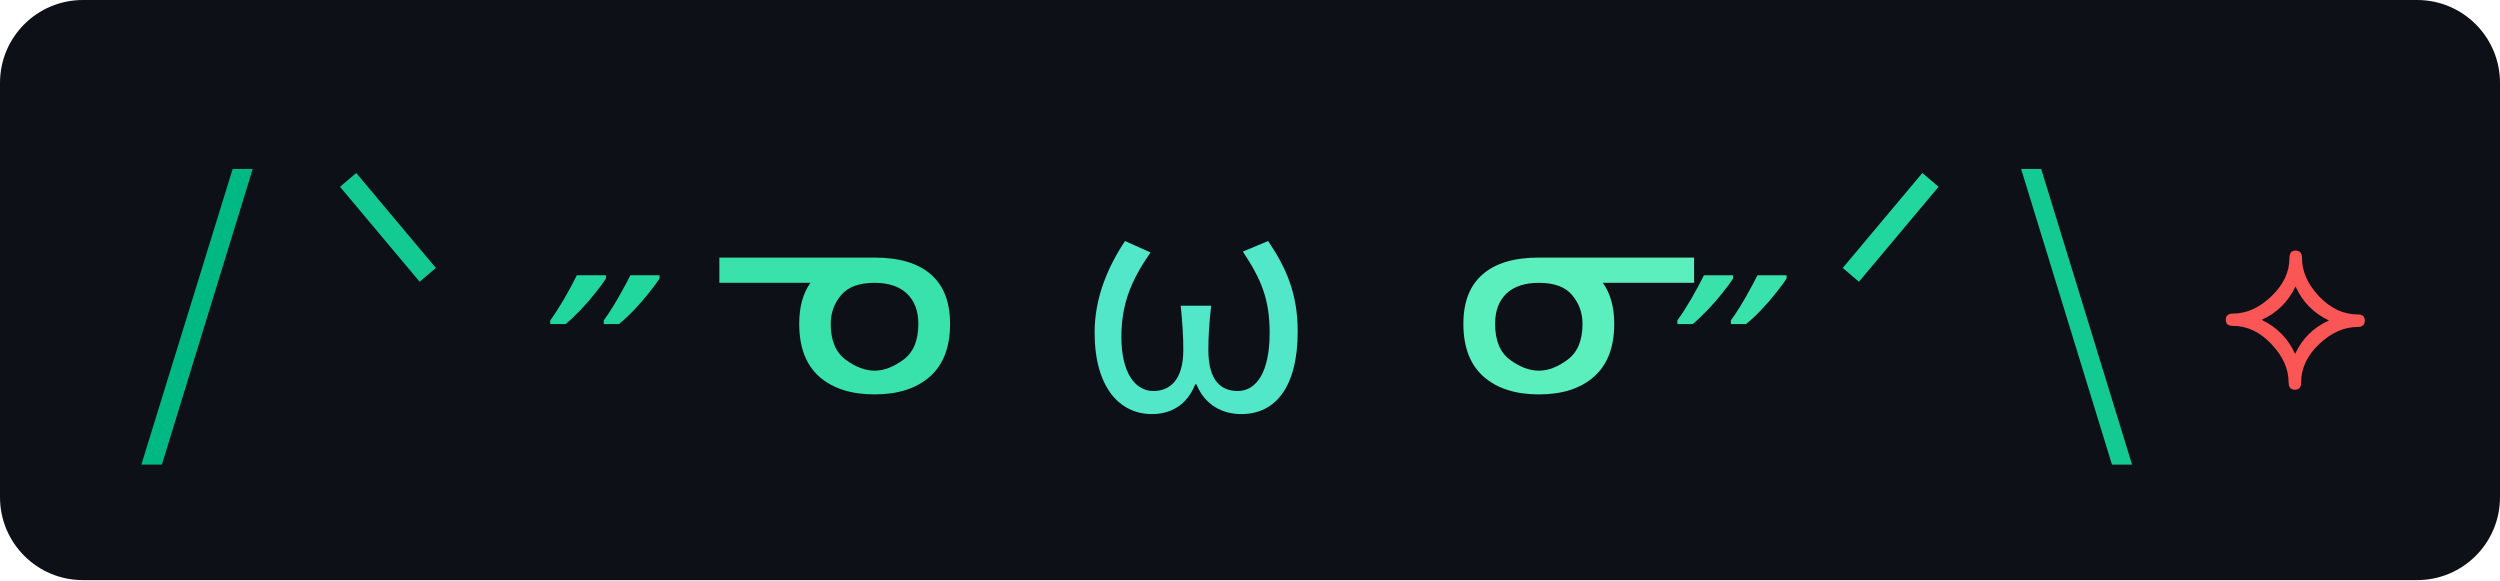
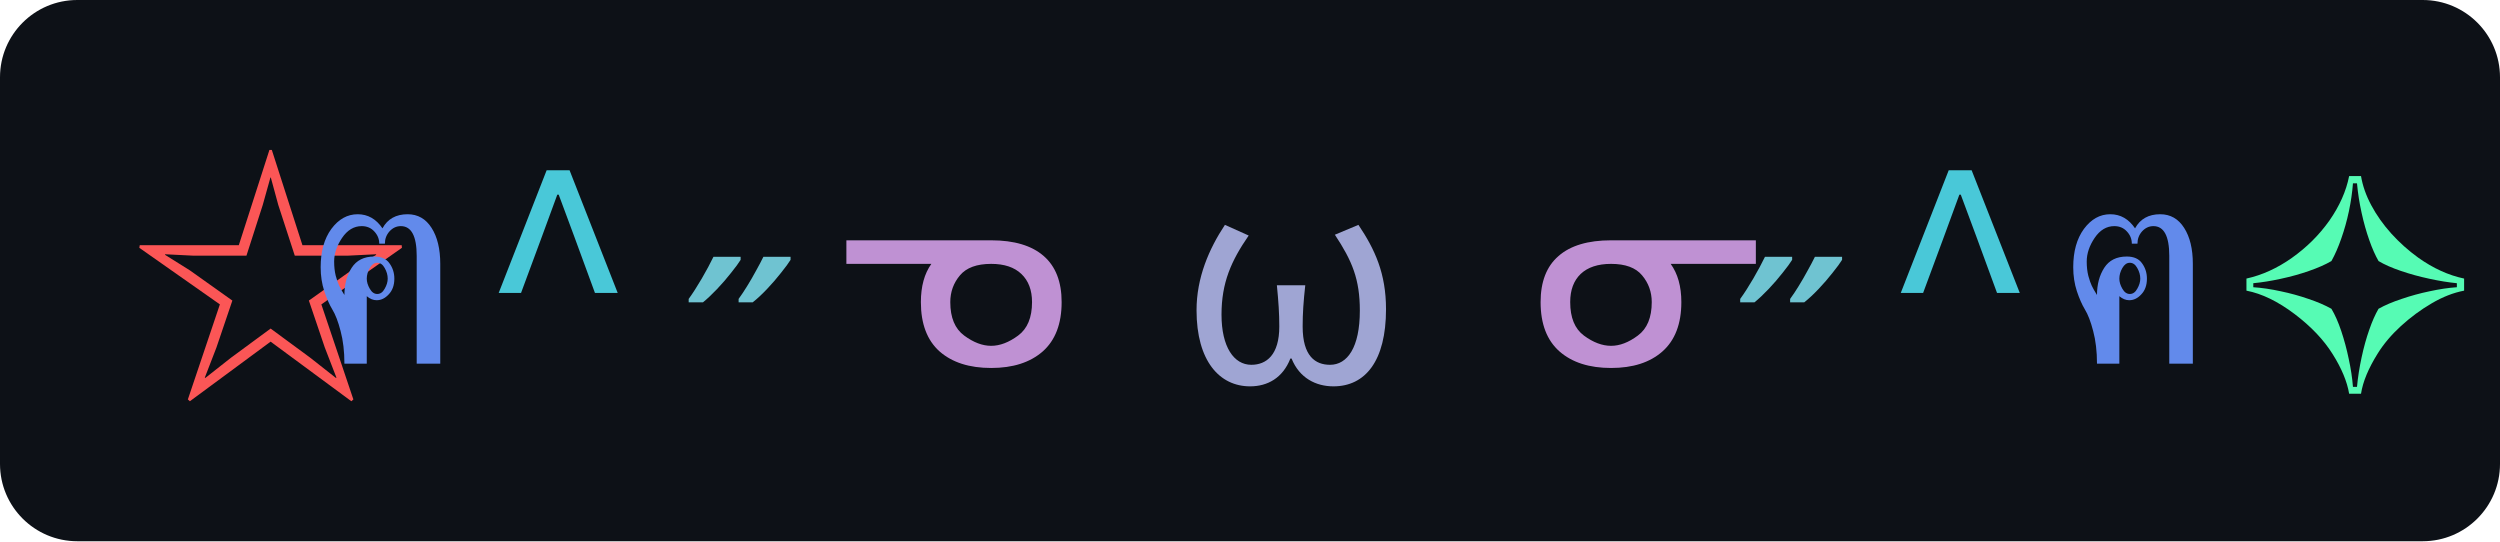
- <svg xmlns="http://www.w3.org/2000/svg" width="181" height="42" viewBox="0 0 181 42" role="img">
+ <svg xmlns="http://www.w3.org/2000/svg" width="194" height="42" viewBox="0 0 194 42" role="img">
  <rect width="100%" height="100%" rx="6" fill="#0d1117" />
  <g font-family="'Segoe UI Symbol','Malgun Gothic','Noto Sans CJK KR','Apple SD Gothic Neo','Noto Sans Symbols 2','DejaVu Sans',monospace" font-size="22" dominant-baseline="middle">
-     <text x="10.0" y="22.0" fill="#00b884">/</text>
-     <text x="23.6" y="22.0" fill="#13ca92">ᐠ</text>
-     <text x="37.2" y="22.0" fill="#21d79d">˶</text>
-     <text x="50.8" y="22.0" fill="#39e1ab">ᓀ</text>
-     <text x="64.4" y="22.0" fill="#5befbe"> </text>
-     <text x="78.0" y="22.0" fill="#52e7c8">ω</text>
-     <text x="91.6" y="22.0" fill="#52e7c8"> </text>
-     <text x="105.2" y="22.0" fill="#5befbe">ᓂ</text>
-     <text x="118.8" y="22.0" fill="#39e1ab">˶</text>
-     <text x="132.4" y="22.0" fill="#21d79d">ᐟ</text>
-     <text x="146.0" y="22.0" fill="#13ca92">\</text>
-     <text x="159.6" y="22.0" fill="#fb5656">⟡</text>
+     <text x="10.0" y="22.0" fill="#fb5656">☆</text>
+     <text x="23.6" y="22.0" fill="#628aeb">ฅ</text>
+     <text x="37.2" y="22.0" fill="#49c8d8">^</text>
+     <text x="50.8" y="22.0" fill="#6fc3d1">˶</text>
+     <text x="64.4" y="22.0" fill="#bf91d3">ᓀ</text>
+     <text x="78.0" y="22.0" fill="#ef74d5"> </text>
+     <text x="91.6" y="22.0" fill="#9fa5d3">ω</text>
+     <text x="105.2" y="22.0" fill="#ef74d5"> </text>
+     <text x="118.8" y="22.0" fill="#bf91d3">ᓂ</text>
+     <text x="132.4" y="22.0" fill="#6fc3d1">˶</text>
+     <text x="146.0" y="22.0" fill="#49c8d8">^</text>
+     <text x="159.6" y="22.0" fill="#628aeb">ฅ</text>
+     <text x="173.2" y="22.0" fill="#56fbb4">✧</text>
  </g>
</svg>
